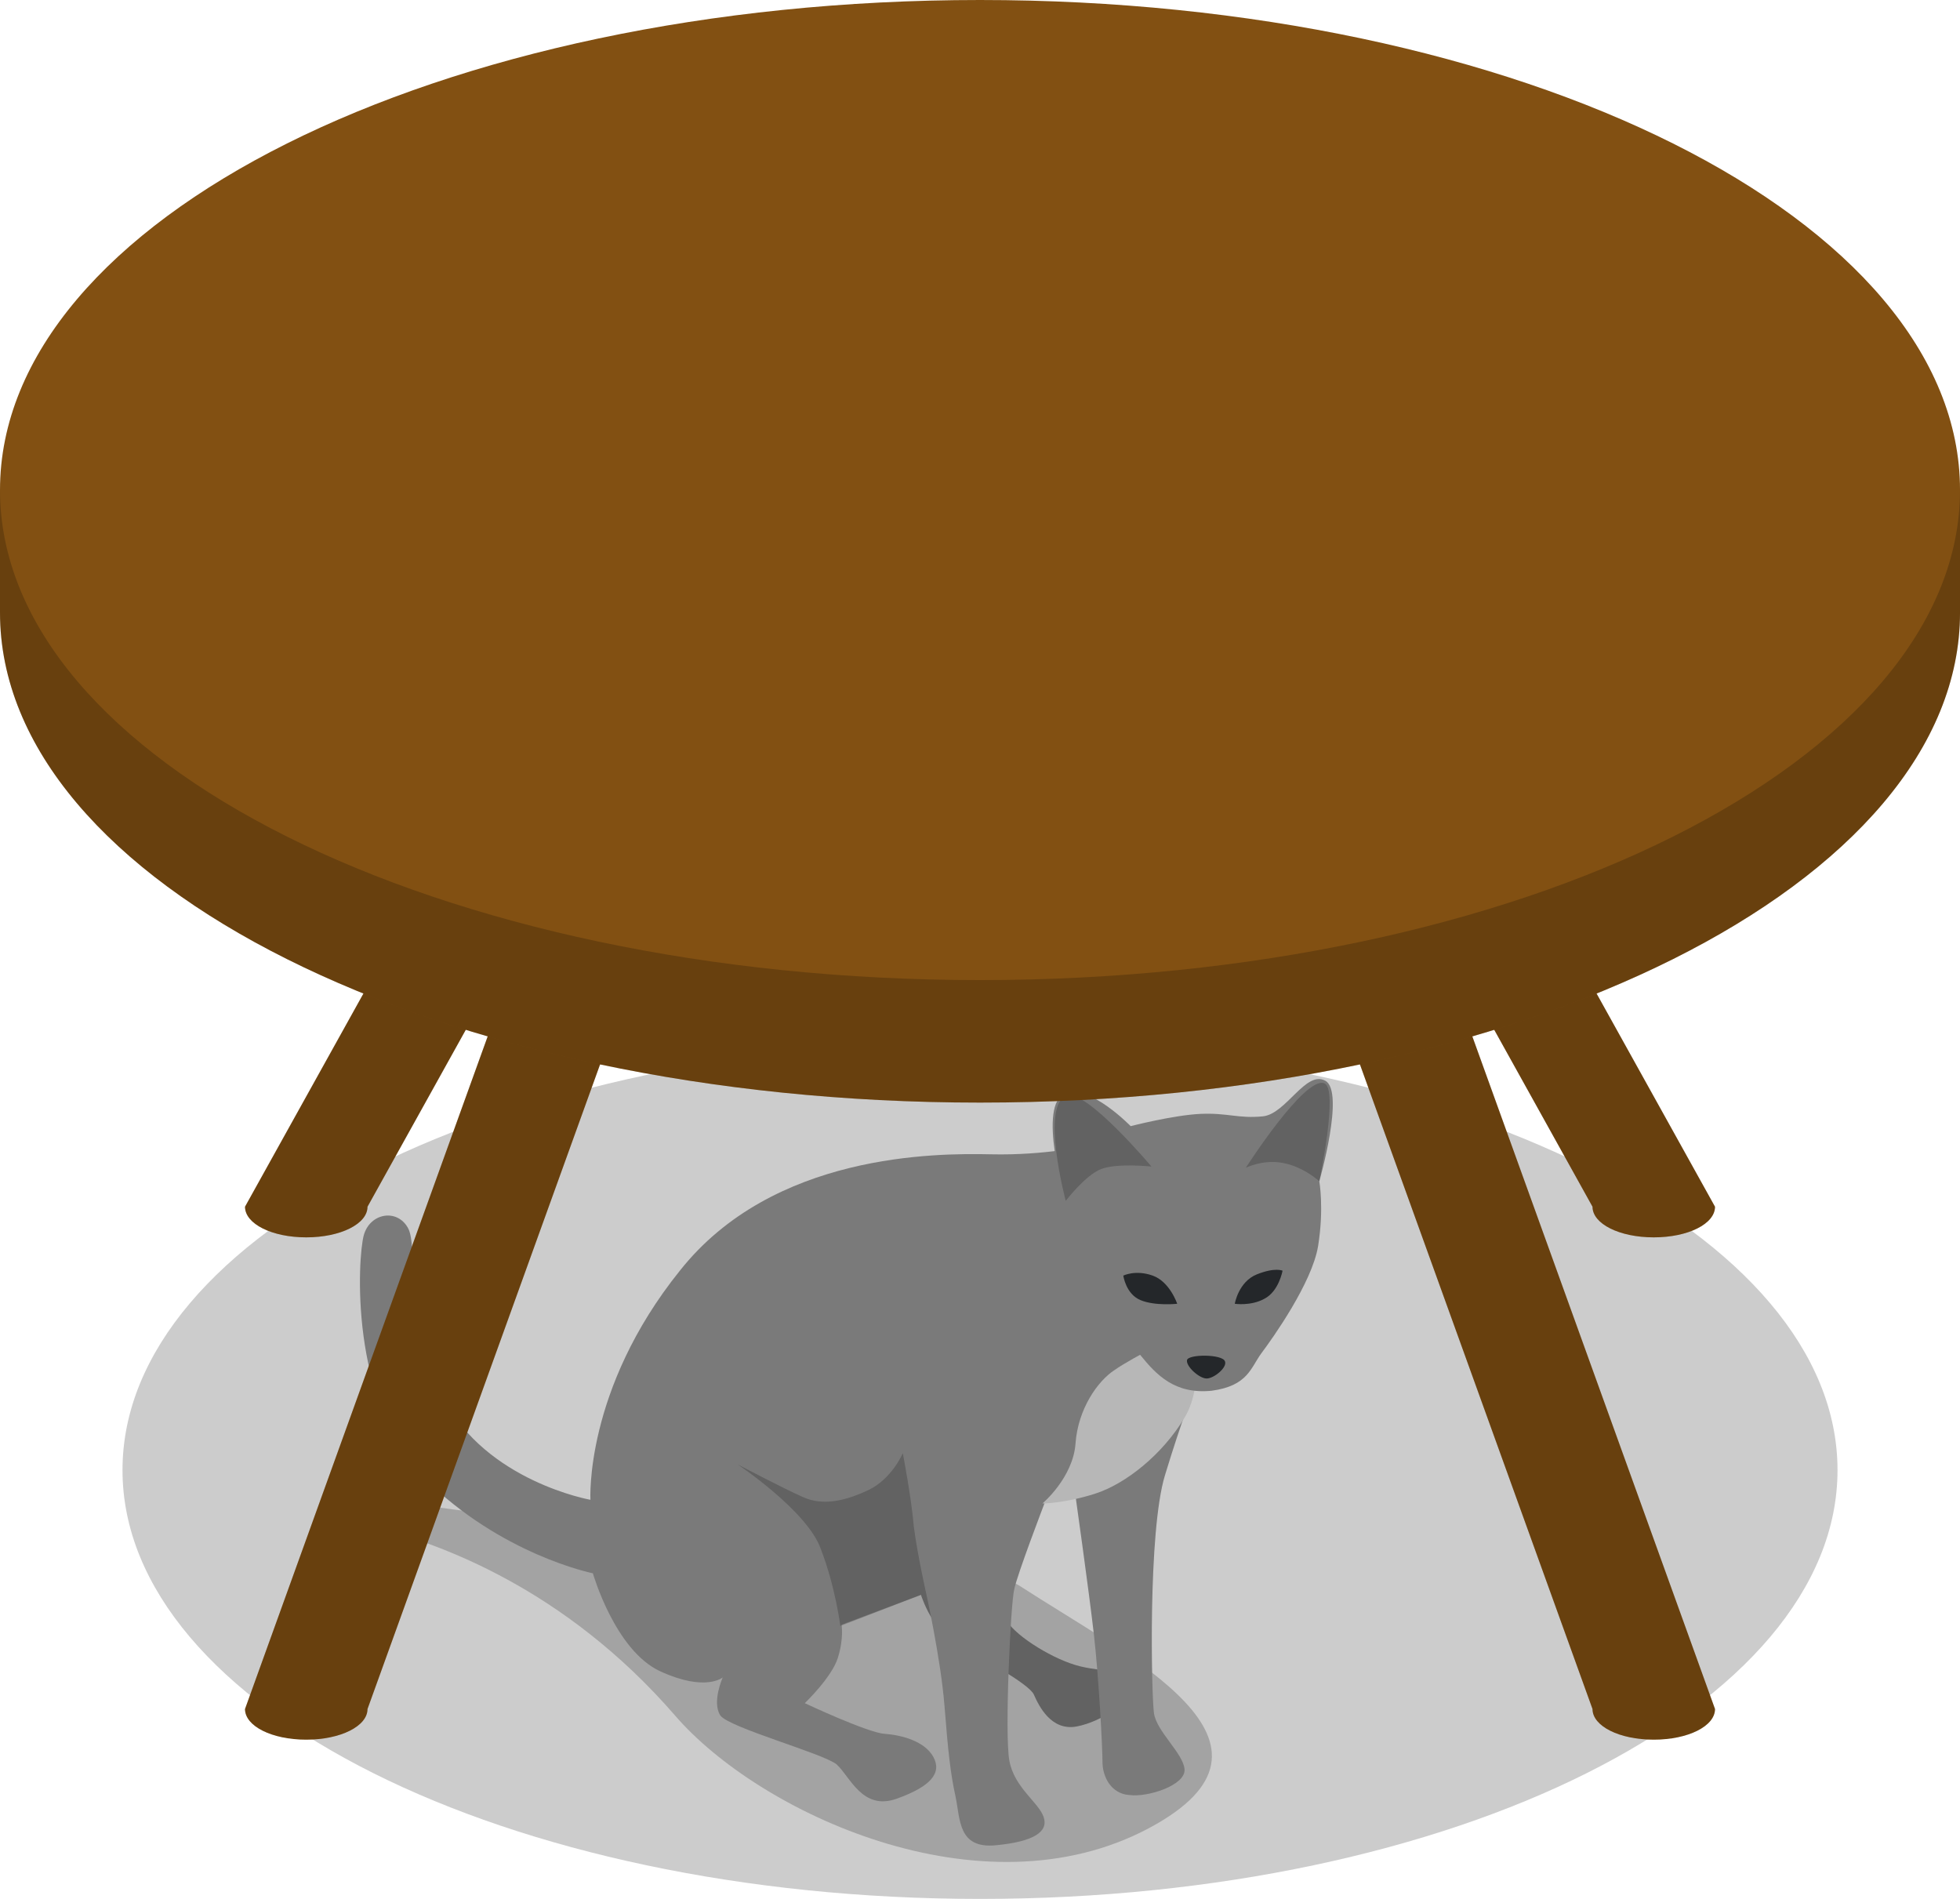
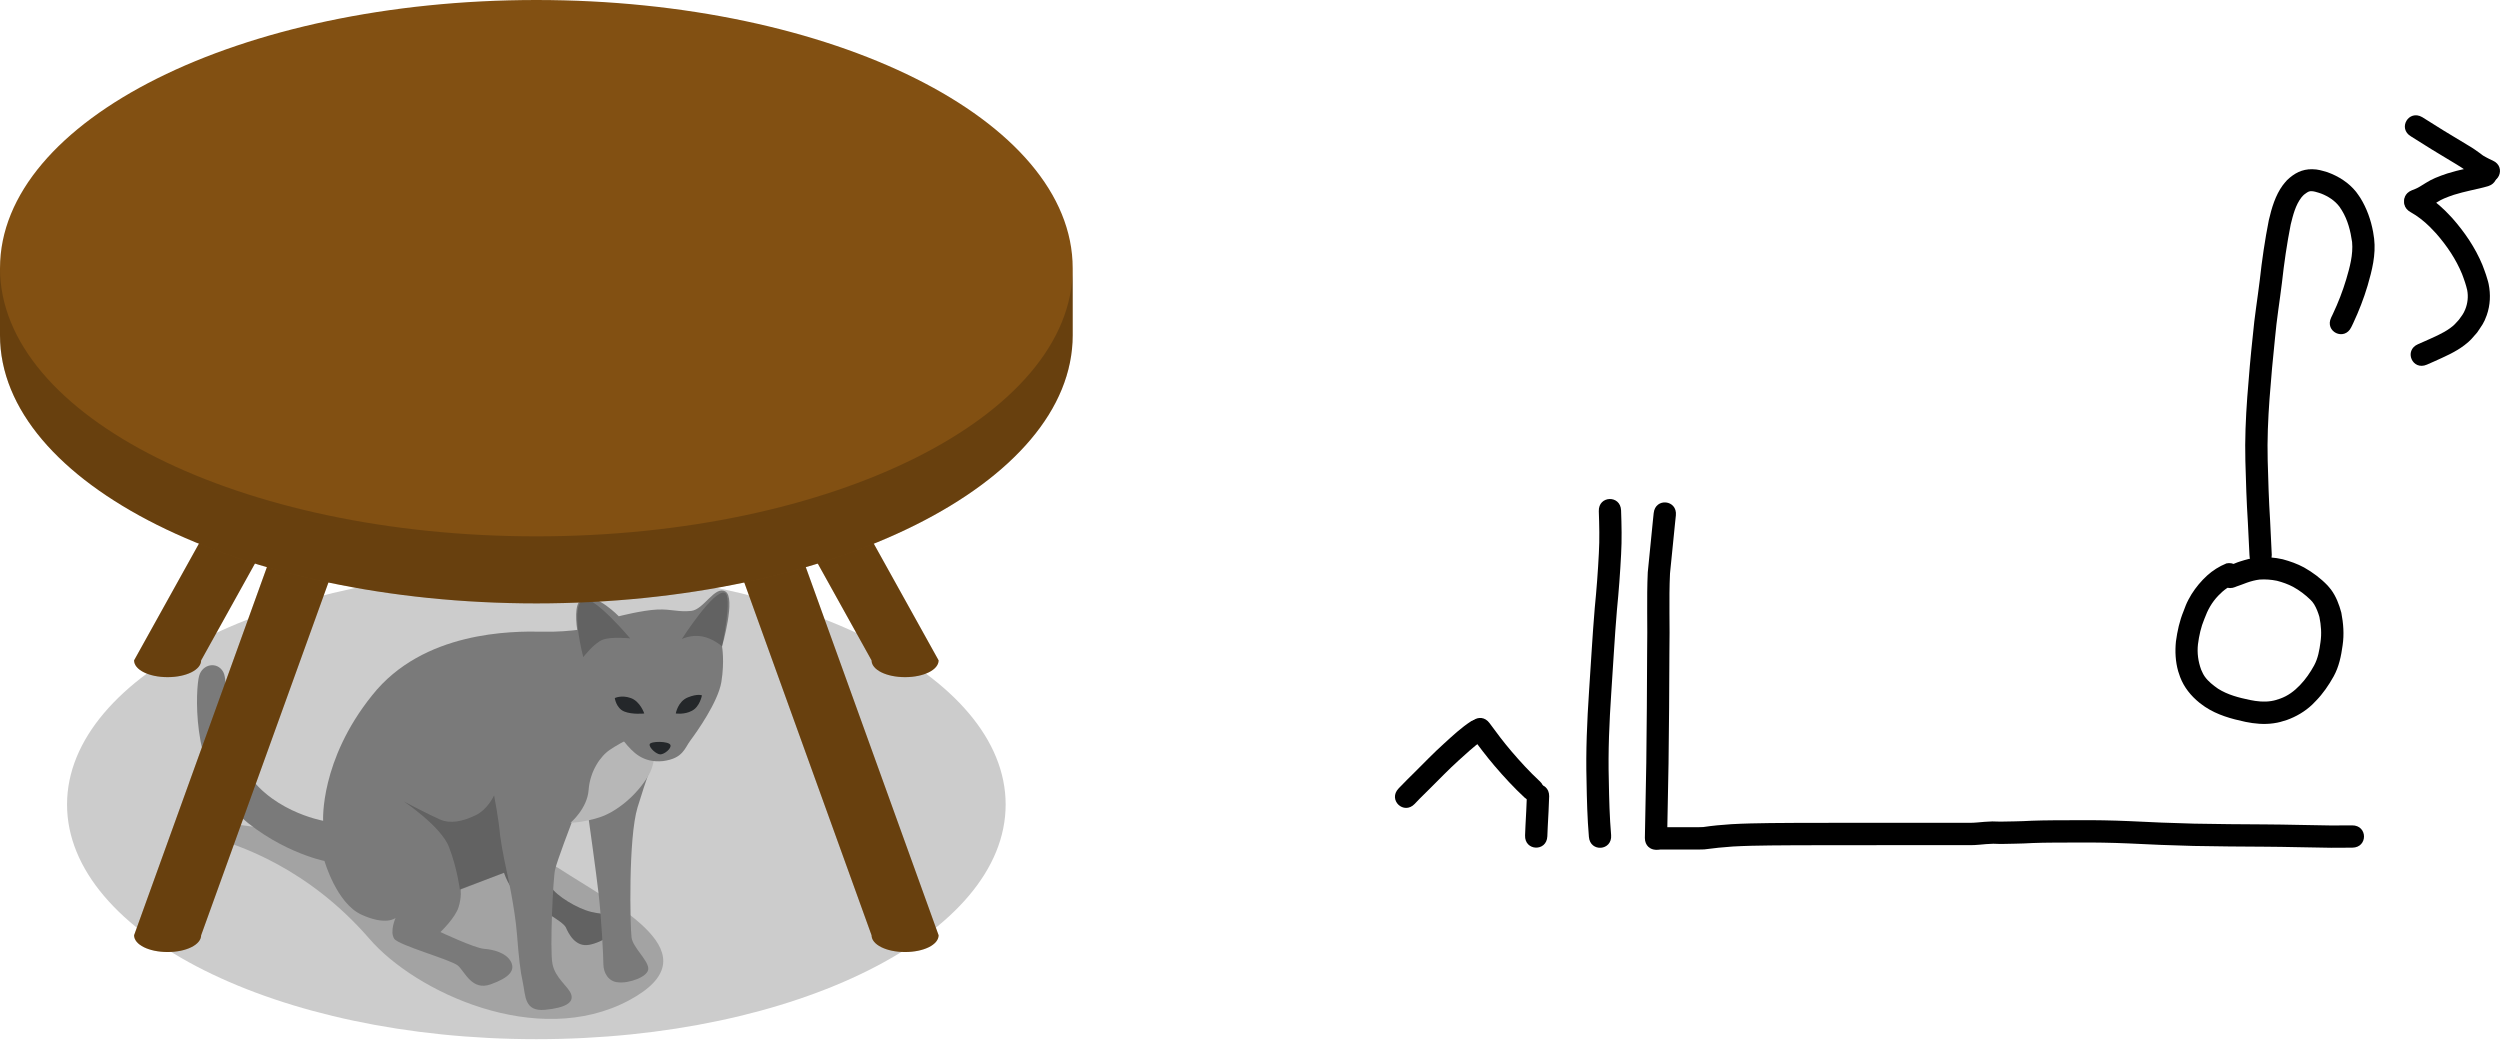
- <svg xmlns="http://www.w3.org/2000/svg" id="svg8" version="1.1" viewBox="0 0 42.333 41.01" height="41.01mm" width="42.333mm">
+ <svg xmlns="http://www.w3.org/2000/svg" id="svg8" version="1.1" viewBox="0 0 98.661 41.01" height="41.01mm" width="98.661mm">
  <defs id="defs2" />
  <g transform="translate(-86.18213,-88.76488)" id="layer1">
    <g transform="matrix(0.2645833,0,0,0.2645833,93.80147,89.29964)" id="g882">
      <path style="opacity:0.2" d="m 54.4,127.4 c 9.1,5.9 23.5,12.9 10.6,19.8 C 51.3,154.5 33.1,145.9 26.3,138 17.2,127.5 6.9,124 2.4,122.8 c -3.7,-1 -3.8,-3.1 4.4,-1.8 1.4,0.2 11.6,1.5 21.6,2.9 10.2,1.4 23.2,1.7 26,3.5 z" id="path858" />
      <path style="fill:#999999" d="m 46.3,127.9 c 0,0 0.8,2.9 2.8,4.1 2,1.2 6.1,3.4 6.5,4.3 0.4,0.9 1.4,3 3.5,2.6 2.1,-0.4 4.8,-2.2 4.1,-3.5 -0.7,-1.3 -1.7,-0.9 -3.8,-1.4 -2.1,-0.5 -5.2,-2.4 -6,-3.7 -0.9,-1.3 -1.7,-4 -1.7,-4 z" id="path860" />
      <path style="opacity:0.2" d="m 46.3,127.9 c 0,0 0.8,2.9 2.8,4.1 2,1.2 6.1,3.4 6.5,4.3 0.4,0.9 1.4,3 3.5,2.6 2.1,-0.4 4.8,-2.2 4.1,-3.5 -0.7,-1.3 -1.7,-0.9 -3.8,-1.4 -2.1,-0.5 -5.2,-2.4 -6,-3.7 -0.9,-1.3 -1.7,-4 -1.7,-4 z" id="path862" />
      <path style="fill:#999999" d="m 19.4,120.4 c 0,0 -8.5,-1.5 -12,-8.3 C 4,105.3 5.4,99.8 4.5,98.2 3.6,96.6 1.4,97 0.9,98.8 c -0.5,1.8 -1.2,13.5 4.9,19.8 6.3,6.3 13.8,7.8 13.8,7.8 0,0 1.8,6.3 5.5,8 3.7,1.7 5.1,0.5 5.1,0.5 0,0 -0.9,2 -0.2,3.1 0.7,1 8.4,3.1 9.5,4 1.1,1 2.1,3.8 4.9,2.8 2.8,-1 3.7,-2.1 3,-3.4 -0.7,-1.3 -2.6,-1.8 -4,-1.9 -1.4,-0.1 -6.5,-2.5 -6.5,-2.5 0,0 2.2,-2.1 2.7,-3.7 0.5,-1.6 0.3,-2.7 0.3,-2.7 l 6.9,-2.6 c 0,0 1.2,5.4 1.5,9.2 0.3,3.8 0.5,5.6 0.9,7.4 0.4,1.9 0.2,4.3 3.3,4 3.1,-0.3 4.3,-1.1 3.9,-2.3 -0.4,-1.2 -2.4,-2.4 -2.8,-4.6 -0.4,-2.1 0.1,-12.9 0.4,-14 0.2,-1.1 2.5,-7.1 2.5,-7.1 l 2.5,-0.5 c 0,0 1.1,7.8 1.5,11.3 0.4,3.5 0.7,9.2 0.7,10.4 0,1.2 0.7,2.6 2.2,2.7 1.5,0.2 4.6,-0.8 4.5,-2.1 -0.1,-1.3 -2.3,-3.1 -2.5,-4.6 -0.2,-1.5 -0.5,-14.8 0.9,-19.4 1.4,-4.6 2.4,-7.1 2.4,-7.1 L 60,91.5 c 0,0 -3.5,0.8 -7.9,0.7 -4.5,-0.1 -17.8,-0.1 -25.4,9.5 -7.8,9.7 -7.3,18.7 -7.3,18.7 z" id="path864" />
      <path style="fill:#e5e5e5" d="m 56.3,120.7 c 0,0 2.5,-2.1 2.7,-4.9 0.2,-2.8 1.8,-5.1 3.2,-6 1.4,-1 6.2,-3.4 6.2,-3.4 0,0 1.3,4.3 -0.5,7.3 -1.8,3 -4.8,5.4 -7.3,6.2 -2.5,0.8 -4.3,0.8 -4.3,0.8 z" id="path866" />
      <path style="opacity:0.2" d="m 46.8,128 c 0,0 -0.7,-3.1 -1,-5.4 -0.2,-2.4 -0.9,-6 -0.9,-6 0,0 -0.9,2.1 -2.8,3 -1.9,0.9 -3.7,1.3 -5.3,0.6 -1.6,-0.7 -5.4,-2.7 -5.4,-2.7 0,0 5.7,3.8 6.8,6.9 1.2,3.1 1.6,6.3 1.6,6.3 z" id="path868" />
      <path style="fill:#999999" d="m 58.2,96 c 0,0 -0.5,2.8 0.7,5.7 1.3,2.9 4,5.2 5.4,6.9 1.3,1.6 2.8,3.2 5.8,2.9 3,-0.4 3.2,-1.9 4.1,-3.1 0.9,-1.2 4.1,-5.7 4.6,-8.7 0.5,-3.1 0.1,-5.3 0.1,-5.3 0,0 2.1,-7.3 0.5,-8.2 -1.6,-0.9 -3.2,2.7 -5.1,2.9 -2,0.2 -2.9,-0.3 -5.1,-0.2 -2.2,0.1 -5.7,1 -5.7,1 0,0 -3.3,-3.4 -5.3,-2.7 -2.4,0.9 0,8.8 0,8.8 z" id="path870" />
      <path style="fill:#2d3134" d="m 69.7,110.5 c -0.6,0 -1.7,-1 -1.6,-1.5 0.1,-0.5 2.9,-0.5 3.1,0.1 0.2,0.5 -0.9,1.4 -1.5,1.4 z" id="path872" />
      <path style="fill:#2d3134" d="m 72,104.4 c 0,0 0.3,-1.8 1.8,-2.4 1.5,-0.6 2.1,-0.3 2.1,-0.3 0,0 -0.3,1.7 -1.5,2.3 -1.1,0.6 -2.4,0.4 -2.4,0.4 z" id="path874" />
      <path style="fill:#2d3134" d="m 67.3,104.4 c 0,0 -0.6,-1.8 -2,-2.3 -1.4,-0.5 -2.4,0 -2.4,0 0,0 0.2,1.5 1.4,2 1.2,0.5 3,0.3 3,0.3 z" id="path876" />
      <path style="opacity:0.2" d="m 72.9,93.3 c 0,0 4.8,-7.5 6.4,-6.9 1.2,0.4 -0.4,8 -0.4,8 0,0 -1.3,-1.2 -3,-1.5 -1.6,-0.3 -3,0.4 -3,0.4 z" id="path878" />
      <path style="opacity:0.2" d="m 65.2,93.2 c 0,0 -5.3,-6.3 -6.9,-5.8 -2.2,0.7 -0.1,8.6 -0.1,8.6 0,0 1.6,-2.1 2.9,-2.6 1.3,-0.5 4.1,-0.2 4.1,-0.2 z" id="path880" />
    </g>
    <g transform="matrix(0.2645833,0,0,0.2645833,86.18213,78.18155)" id="g856">
      <ellipse style="opacity:0.2" cx="80" cy="160" rx="70" ry="35" id="ellipse815" />
      <path style="fill:#825012" d="m 100,80 c -2.8,0 -5,1.1 -5,2.5 l 35,97 c 0,1.4 2.2,2.5 5,2.5 2.8,0 5,-1.1 5,-2.5 l -35,-97 c 0,-1.4 -2.2,-2.5 -5,-2.5 z" id="path817" />
      <path style="opacity:0.2" d="m 100,85 c -2.8,0 -5,-1.1 -5,-2.5 l 35,97 c 0,1.4 2.2,2.5 5,2.5 2.8,0 5,-1.1 5,-2.5 l -35,-97 c 0,1.4 -2.2,2.5 -5,2.5 z" id="path819" />
      <path style="fill:#825012" d="m 100,73 c -2.8,0 -5,1.1 -5,2.5 l 35,63 c 0,1.4 2.2,2.5 5,2.5 2.8,0 5,-1.1 5,-2.5 l -35,-63 c 0,-1.4 -2.2,-2.5 -5,-2.5 z" id="path821" />
      <path style="opacity:0.2" d="m 100,78 c -2.8,0 -5,-1.1 -5,-2.5 l 35,63 c 0,1.4 2.2,2.5 5,2.5 2.8,0 5,-1.1 5,-2.5 l -35,-63 c 0,1.4 -2.2,2.5 -5,2.5 z" id="path823" />
      <path style="fill:#825012" d="m 60,80 c 2.8,0 5,1.1 5,2.5 l -35,97 c 0,1.4 -2.2,2.5 -5,2.5 -2.8,0 -5,-1.1 -5,-2.5 l 35,-97 C 55,81.1 57.2,80 60,80 Z" id="path825" />
      <path style="opacity:0.2" d="m 60,85 c 2.8,0 5,-1.1 5,-2.5 l -35,97 c 0,1.4 -2.2,2.5 -5,2.5 -2.8,0 -5,-1.1 -5,-2.5 l 35,-97 c 0,1.4 2.2,2.5 5,2.5 z" id="path827" />
      <path style="fill:#825012" d="m 60,73 c 2.8,0 5,1.1 5,2.5 l -35,63 c 0,1.4 -2.2,2.5 -5,2.5 -2.8,0 -5,-1.1 -5,-2.5 l 35,-63 C 55,74.1 57.2,73 60,73 Z" id="path829" />
      <path style="opacity:0.2" d="m 60,78 c 2.8,0 5,-1.1 5,-2.5 l -35,63 c 0,1.4 -2.2,2.5 -5,2.5 -2.8,0 -5,-1.1 -5,-2.5 l 35,-63 c 0,1.4 2.2,2.5 5,2.5 z" id="path831" />
      <path style="fill:#825012" d="M 80,40 C 35.8,40 0,57.9 0,80 v 10 c 0,22.1 35.8,40 80,40 44.2,0 80,-17.9 80,-40 V 80 C 160,57.9 124.2,40 80,40 Z" id="path833" />
      <path style="opacity:0.2" d="M 80,120 C 35.8,120 0,102.1 0,80 v 10 c 0,22.1 35.8,40 80,40 44.2,0 80,-17.9 80,-40 V 80 c 0,22.1 -35.8,40 -80,40 z" id="path835" />
    </g>
  </g>
+   <path style="fill:#000000;fill-opacity:1;fill-rule:nonzero;stroke:none;stroke-width:0.265" id="path4" d="m 65.792,33.069 c 0.015,-0.983 0.04,-1.966 0.056,-2.95 0.021,-1.457 0.028,-2.914 0.034,-4.371 0.023,-1.04 -0.026,-2.081 0.024,-3.12 0.07,-0.663 0.13,-1.328 0.2,-1.991 0.01,-0.099 0.021,-0.198 0.031,-0.297 0.065,-0.619 -0.81,-0.711 -0.875,-0.092 v 0 c -0.01,0.099 -0.021,0.198 -0.031,0.298 -0.071,0.68 -0.134,1.362 -0.203,2.042 -0.048,1.051 -0.004,2.105 -0.025,3.157 -0.006,1.454 -0.013,2.907 -0.033,4.361 -0.016,0.988 -0.041,1.976 -0.056,2.964 0,0.622 0.88,0.622 0.88,0 z" />
+   <path style="fill:#000000;fill-opacity:1;fill-rule:nonzero;stroke:none;stroke-width:0.265" id="path5" d="m 63.582,32.958 c -0.061,-0.714 -0.079,-1.431 -0.091,-2.148 -0.033,-1.16 0.02,-2.314 0.097,-3.471 0.076,-1.09 0.131,-2.182 0.224,-3.271 0.072,-0.73 0.127,-1.461 0.164,-2.193 0.033,-0.576 0.019,-1.154 -0.001,-1.73 -0.021,-0.622 -0.901,-0.592 -0.879,0.03 v 0 c 0.019,0.552 0.034,1.104 0.002,1.656 -0.036,0.722 -0.091,1.443 -0.162,2.162 -0.093,1.094 -0.149,2.191 -0.225,3.287 -0.078,1.18 -0.132,2.361 -0.099,3.544 0.012,0.734 0.031,1.469 0.093,2.201 0.048,0.62 0.925,0.553 0.877,-0.067 z" />
+   <path style="fill:#000000;fill-opacity:1;fill-rule:nonzero;stroke:none;stroke-width:0.265" id="path6" d="m 60.257,31.42 c -0.01,0.388 -0.037,0.775 -0.055,1.162 -0.012,0.263 -0.006,0.135 -0.016,0.385 -0.025,0.622 0.854,0.657 0.879,0.036 v 0 c 0.01,-0.246 0.005,-0.12 0.016,-0.379 0.019,-0.401 0.047,-0.802 0.056,-1.204 0,-0.622 -0.88,-0.622 -0.88,0 z" />
+   <path style="fill:#000000;fill-opacity:1;fill-rule:nonzero;stroke:none;stroke-width:0.265" id="path7" d="m 60.755,30.822 c -0.393,-0.366 -0.755,-0.761 -1.104,-1.169 -0.305,-0.358 -0.589,-0.733 -0.866,-1.114 -0.366,-0.503 -1.078,0.014 -0.712,0.517 v 0 c 0.29,0.399 0.588,0.793 0.909,1.169 0.375,0.438 0.765,0.862 1.188,1.254 0.465,0.413 1.05,-0.244 0.585,-0.658 z" />
+   <path style="fill:#000000;fill-opacity:1;fill-rule:nonzero;stroke:none;stroke-width:0.265" id="path8" d="m 58.066,28.457 c -0.396,0.255 -0.742,0.581 -1.089,0.897 -0.404,0.363 -0.779,0.757 -1.164,1.138 -0.188,0.19 -0.383,0.373 -0.565,0.568 -0.018,0.019 -0.037,0.038 -0.055,0.058 -0.429,0.45 0.207,1.058 0.637,0.607 v 0 c 0.021,-0.022 0.042,-0.044 0.063,-0.066 0.173,-0.187 0.362,-0.359 0.539,-0.541 0.377,-0.373 0.744,-0.758 1.138,-1.113 0.288,-0.263 0.578,-0.526 0.89,-0.761 0.557,-0.278 0.163,-1.065 -0.394,-0.787 z" />
+   <path style="fill:#000000;fill-opacity:1;fill-rule:nonzero;stroke:none;stroke-width:0.265" id="path9" d="m 65.457,33.527 c 0.311,0 0.622,0 0.932,0 0.29,-0.003 0.579,0.006 0.869,-0.006 0.375,-0.05 0.75,-0.089 1.127,-0.114 0.494,-0.028 0.989,-0.036 1.483,-0.042 0.624,-0.007 1.248,-0.008 1.872,-0.009 0.685,-10e-4 1.369,-0.001 2.054,-0.002 0.524,-1.52e-4 1.048,-1.92e-4 1.571,-2.23e-4 0.397,-2.1e-5 0.795,-2.7e-5 1.192,-3.1e-5 0.289,-3e-6 0.579,-4e-6 0.868,-5e-6 0.227,0.001 0.454,0.005 0.68,-0.017 0.186,-0.021 0.372,-0.031 0.559,-0.039 0.283,0.015 0.567,0.004 0.85,-0.002 0.234,-6.88e-4 0.468,-0.015 0.702,-0.026 0.267,-0.011 0.533,-0.014 0.8,-0.016 0.33,-0.003 0.66,-0.003 0.99,-0.004 0.66,-0.005 1.32,0.007 1.979,0.035 0.861,0.045 1.723,0.078 2.586,0.1 0.938,0.019 1.877,0.025 2.815,0.03 0.869,0.004 1.738,0.033 2.607,0.042 0.569,-7.94e-4 0.289,5.82e-4 0.838,-0.004 0.622,-0.005 0.615,-0.885 -0.007,-0.88 v 0 c -0.539,0.004 -0.265,0.003 -0.821,0.004 -0.871,-0.009 -1.741,-0.038 -2.611,-0.042 -0.933,-0.005 -1.865,-0.011 -2.797,-0.03 -0.857,-0.022 -1.714,-0.055 -2.57,-0.1 -0.672,-0.029 -1.345,-0.042 -2.018,-0.036 -0.333,4.77e-4 -0.665,8.2e-4 -0.998,0.004 -0.277,0.003 -0.553,0.006 -0.83,0.017 -0.227,0.01 -0.453,0.024 -0.68,0.025 -0.29,0.006 -0.581,0.015 -0.871,0.002 -0.202,0.009 -0.404,0.02 -0.606,0.042 -0.198,0.02 -0.396,0.011 -0.595,0.012 -0.289,1e-6 -0.579,1e-6 -0.868,5e-6 -0.397,4e-6 -0.795,1e-5 -1.192,3.1e-5 -0.524,3.1e-5 -1.048,7.1e-5 -1.572,2.23e-4 -0.685,2.19e-4 -1.37,4.76e-4 -2.055,0.002 -0.627,0.001 -1.255,0.002 -1.882,0.009 -0.51,0.007 -1.02,0.015 -1.53,0.044 -0.372,0.024 -0.743,0.058 -1.112,0.113 -0.275,0.015 -0.551,2.06e-4 -0.826,0.005 -0.311,0 -0.622,0 -0.932,0 -0.622,0 -0.622,0.88 0,0.88 z" />
+   <path style="fill:#000000;fill-opacity:1;fill-rule:nonzero;stroke:none;stroke-width:0.265" id="path10" d="m 87.855,22.239 c -0.274,0.112 -0.531,0.274 -0.751,0.473 -0.059,0.053 -0.113,0.111 -0.17,0.166 -0.223,0.235 -0.418,0.497 -0.568,0.786 -0.097,0.187 -0.118,0.258 -0.192,0.452 -0.159,0.384 -0.246,0.787 -0.302,1.196 -0.04,0.394 -0.02,0.8 0.09,1.183 0.022,0.076 0.051,0.15 0.076,0.225 0.153,0.404 0.425,0.741 0.759,1.011 0.072,0.058 0.149,0.109 0.224,0.164 0.48,0.32 1.036,0.474 1.594,0.593 0.365,0.075 0.738,0.109 1.109,0.056 0.236,-0.034 0.3,-0.062 0.525,-0.13 0.367,-0.132 0.708,-0.331 0.993,-0.598 0.054,-0.05 0.103,-0.104 0.154,-0.157 0.28,-0.287 0.505,-0.617 0.7,-0.966 0.21,-0.38 0.296,-0.802 0.354,-1.227 0.064,-0.431 0.031,-0.862 -0.051,-1.287 -0.086,-0.32 -0.206,-0.641 -0.406,-0.91 -0.044,-0.059 -0.094,-0.112 -0.141,-0.168 -0.271,-0.282 -0.584,-0.514 -0.923,-0.706 -0.266,-0.144 -0.552,-0.245 -0.844,-0.324 -0.314,-0.073 -0.638,-0.092 -0.959,-0.076 -0.247,0.018 -0.488,0.088 -0.724,0.163 -0.144,0.042 -0.276,0.115 -0.42,0.155 -0.033,0.013 -0.066,0.025 -0.099,0.038 -0.577,0.234 -0.246,1.049 0.331,0.815 v 0 c 0.007,-0.004 0.014,-0.007 0.021,-0.011 0.151,-0.047 0.294,-0.11 0.443,-0.162 0.16,-0.056 0.329,-0.101 0.498,-0.121 0.228,-0.015 0.459,0.002 0.683,0.048 0.221,0.058 0.436,0.133 0.638,0.24 0.251,0.139 0.481,0.311 0.687,0.513 0.062,0.068 0.095,0.098 0.142,0.176 0.093,0.154 0.158,0.326 0.208,0.498 0.066,0.33 0.093,0.665 0.042,0.999 -0.042,0.316 -0.097,0.633 -0.251,0.917 -0.155,0.282 -0.338,0.548 -0.562,0.78 -0.22,0.231 -0.474,0.42 -0.778,0.528 -0.15,0.048 -0.194,0.069 -0.35,0.095 -0.281,0.046 -0.563,0.015 -0.84,-0.041 -0.438,-0.092 -0.88,-0.203 -1.262,-0.446 -0.19,-0.134 -0.385,-0.283 -0.521,-0.475 -0.065,-0.091 -0.098,-0.175 -0.145,-0.276 -0.118,-0.324 -0.164,-0.657 -0.126,-1.001 0.045,-0.344 0.118,-0.681 0.253,-1.002 0.133,-0.358 0.288,-0.647 0.556,-0.925 0.101,-0.103 0.202,-0.198 0.322,-0.279 0.037,-0.025 0.076,-0.048 0.114,-0.072 0.028,-0.017 0.061,-0.029 0.085,-0.051 0.007,-0.007 -0.02,-0.001 -0.03,-0.002 0.607,-0.135 0.417,-0.994 -0.191,-0.859 z" />
+   <path style="fill:#000000;fill-opacity:1;fill-rule:nonzero;stroke:none;stroke-width:0.265" id="path11" d="m 89.654,21.899 c -0.019,-0.448 -0.04,-0.896 -0.065,-1.344 -0.05,-0.795 -0.076,-1.591 -0.096,-2.387 -0.021,-0.812 0.014,-1.624 0.073,-2.434 0.061,-0.802 0.131,-1.604 0.217,-2.404 0.064,-0.726 0.184,-1.445 0.272,-2.168 0.085,-0.772 0.196,-1.54 0.346,-2.301 0.092,-0.371 0.189,-0.769 0.429,-1.077 0.028,-0.036 0.062,-0.066 0.093,-0.099 0.054,-0.04 0.132,-0.102 0.196,-0.126 0.133,-0.05 0.363,0.042 0.484,0.08 0.28,0.11 0.539,0.275 0.722,0.518 0.036,0.048 0.066,0.1 0.099,0.151 0.23,0.378 0.338,0.808 0.4,1.242 0.046,0.502 -0.091,0.994 -0.231,1.471 -0.14,0.467 -0.316,0.922 -0.524,1.363 -0.024,0.049 -0.047,0.099 -0.071,0.148 -0.27,0.561 0.524,0.942 0.793,0.381 v 0 c 0.025,-0.052 0.05,-0.104 0.075,-0.155 0.226,-0.482 0.419,-0.978 0.571,-1.489 0.175,-0.6 0.33,-1.216 0.257,-1.846 -0.013,-0.089 -0.024,-0.179 -0.04,-0.267 C 93.567,8.681 93.403,8.219 93.149,7.809 93.093,7.729 93.042,7.646 92.981,7.57 92.687,7.204 92.284,6.952 91.846,6.794 91.619,6.731 91.49,6.681 91.248,6.678 c -0.402,-0.005 -0.706,0.16 -0.989,0.429 -0.056,0.066 -0.116,0.128 -0.167,0.198 -0.298,0.406 -0.442,0.903 -0.555,1.387 -0.155,0.783 -0.27,1.573 -0.357,2.367 -0.088,0.727 -0.209,1.449 -0.273,2.179 -0.088,0.81 -0.159,1.622 -0.22,2.435 -0.061,0.839 -0.097,1.679 -0.075,2.52 0.021,0.805 0.047,1.61 0.098,2.414 0.025,0.431 0.043,0.863 0.064,1.294 0,0.622 0.88,0.622 0.88,0 z" />
+   <path style="fill:#000000;fill-opacity:1;fill-rule:nonzero;stroke:none;stroke-width:0.265" id="path13" d="m 95.148,5.383 c 0.272,0.168 0.542,0.341 0.813,0.51 0.33,0.205 0.667,0.399 0.998,0.603 0.149,0.085 0.288,0.185 0.426,0.286 0.103,0.086 0.219,0.152 0.336,0.215 0.069,0.042 0.145,0.07 0.216,0.107 0.052,0.025 0.025,0.013 0.079,0.037 0.569,0.252 0.925,-0.552 0.357,-0.805 v 0 c -0.026,-0.011 -0.012,-0.005 -0.041,-0.019 -0.065,-0.032 -0.133,-0.06 -0.196,-0.097 C 98.054,6.178 97.973,6.133 97.903,6.071 97.747,5.957 97.589,5.844 97.421,5.747 97.092,5.544 96.757,5.351 96.428,5.147 96.15,4.974 95.874,4.797 95.595,4.625 95.058,4.309 94.612,5.068 95.148,5.383 Z" />
+   <path style="fill:#000000;fill-opacity:1;fill-rule:nonzero;stroke:none;stroke-width:0.265" id="path14" d="m 97.924,6.507 c -0.205,0.059 -0.414,0.102 -0.622,0.149 -0.244,0.055 -0.486,0.117 -0.725,0.191 -0.159,0.053 -0.317,0.11 -0.472,0.176 -0.126,0.052 -0.245,0.119 -0.362,0.19 -0.08,0.052 -0.162,0.101 -0.244,0.15 -0.049,0.031 -0.101,0.056 -0.153,0.081 -0.055,0.023 -0.11,0.045 -0.165,0.066 -0.577,0.232 -0.25,1.048 0.328,0.817 v 0 c 0.072,-0.029 0.145,-0.056 0.215,-0.088 0.076,-0.037 0.152,-0.074 0.224,-0.118 0.084,-0.05 0.168,-0.1 0.251,-0.154 0.082,-0.05 0.165,-0.098 0.254,-0.134 0.125,-0.055 0.255,-0.099 0.384,-0.144 0.218,-0.067 0.438,-0.123 0.66,-0.173 0.233,-0.053 0.468,-0.102 0.698,-0.17 0.592,-0.19 0.323,-1.028 -0.269,-0.838 z" />
+   <path style="fill:#000000;fill-opacity:1;fill-rule:nonzero;stroke:none;stroke-width:0.265" id="path15" d="m 95.134,8.373 c 0.279,0.155 0.532,0.357 0.759,0.581 0.085,0.084 0.165,0.173 0.248,0.26 0.419,0.479 0.784,1.015 1.025,1.607 0.043,0.106 0.077,0.215 0.115,0.322 0.029,0.102 0.066,0.202 0.086,0.307 0.048,0.255 0.019,0.521 -0.078,0.761 -0.074,0.183 -0.14,0.255 -0.254,0.413 -0.143,0.155 -0.176,0.206 -0.348,0.33 -0.293,0.212 -0.677,0.368 -1.006,0.517 -0.086,0.037 -0.172,0.075 -0.257,0.113 -0.57,0.249 -0.218,1.056 0.352,0.806 v 0 c 0.09,-0.039 0.179,-0.078 0.269,-0.118 0.416,-0.189 0.849,-0.371 1.215,-0.651 0.248,-0.19 0.295,-0.266 0.5,-0.5 0.182,-0.274 0.266,-0.363 0.378,-0.682 0.14,-0.399 0.158,-0.818 0.075,-1.23 -0.025,-0.125 -0.07,-0.244 -0.105,-0.367 -0.048,-0.13 -0.09,-0.263 -0.143,-0.391 C 97.682,9.771 97.262,9.155 96.775,8.605 96.679,8.505 96.586,8.402 96.487,8.306 96.208,8.034 95.897,7.789 95.555,7.6 95.009,7.302 94.587,8.075 95.134,8.373 Z" />
</svg>
